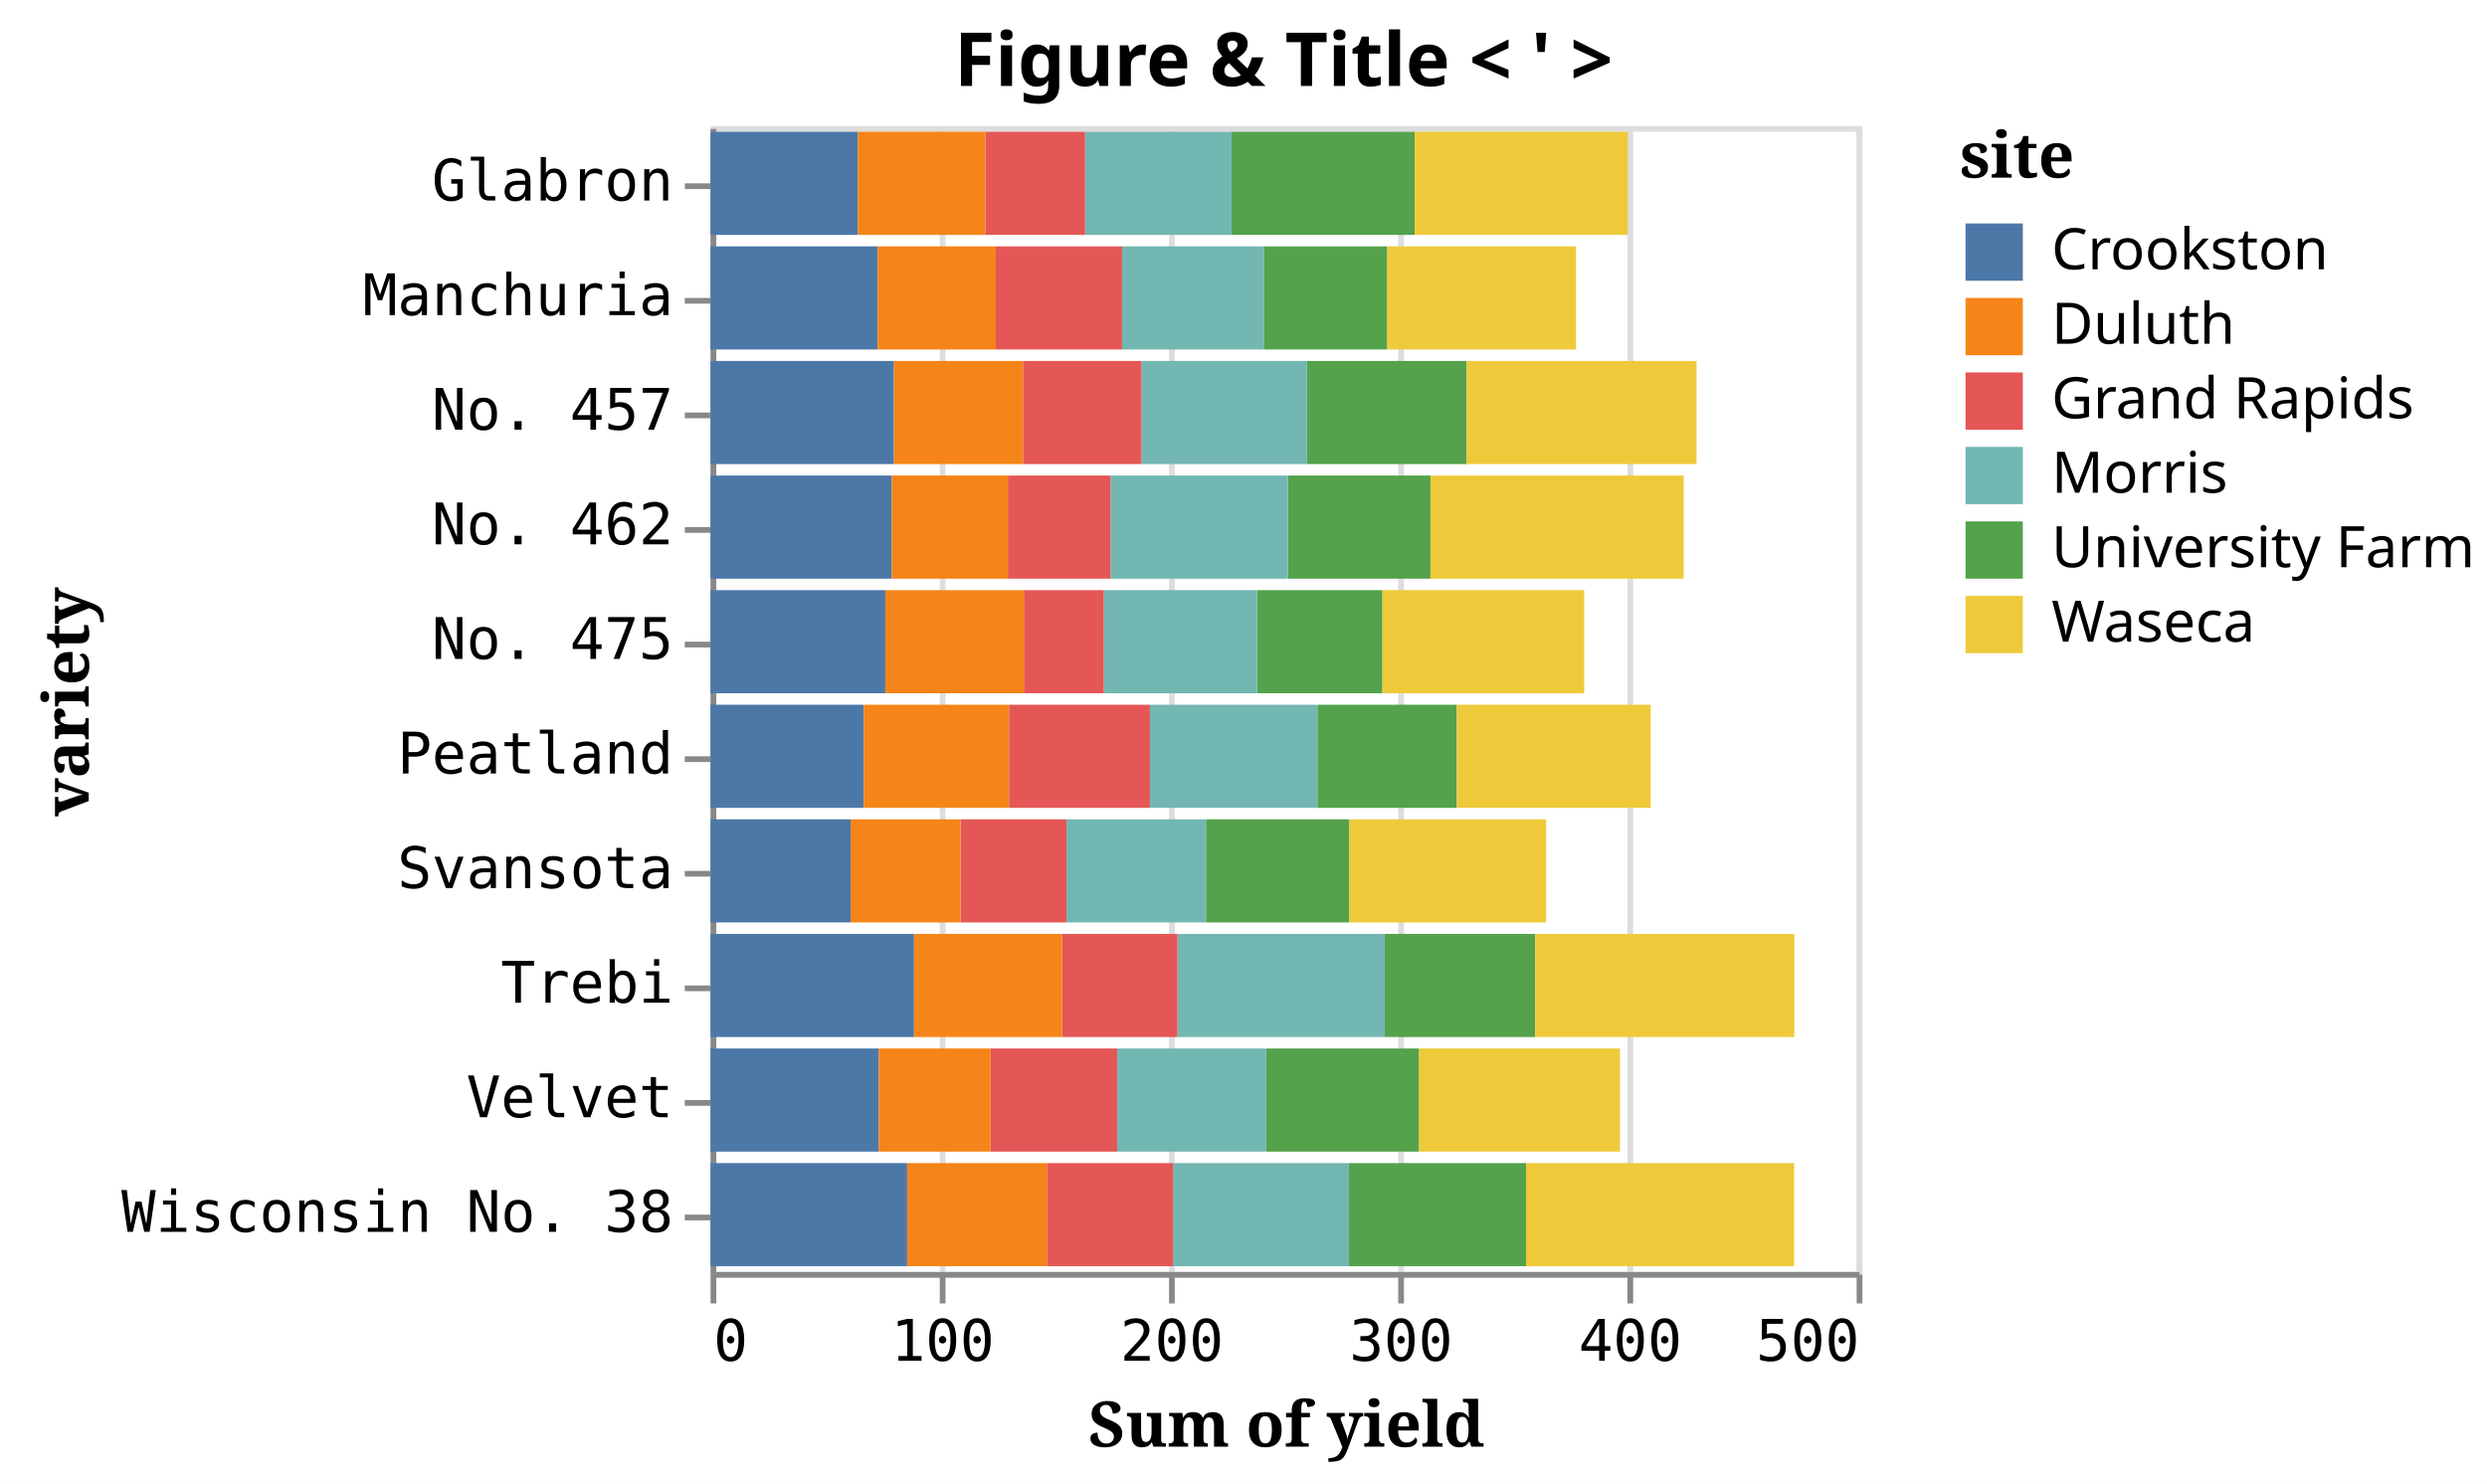
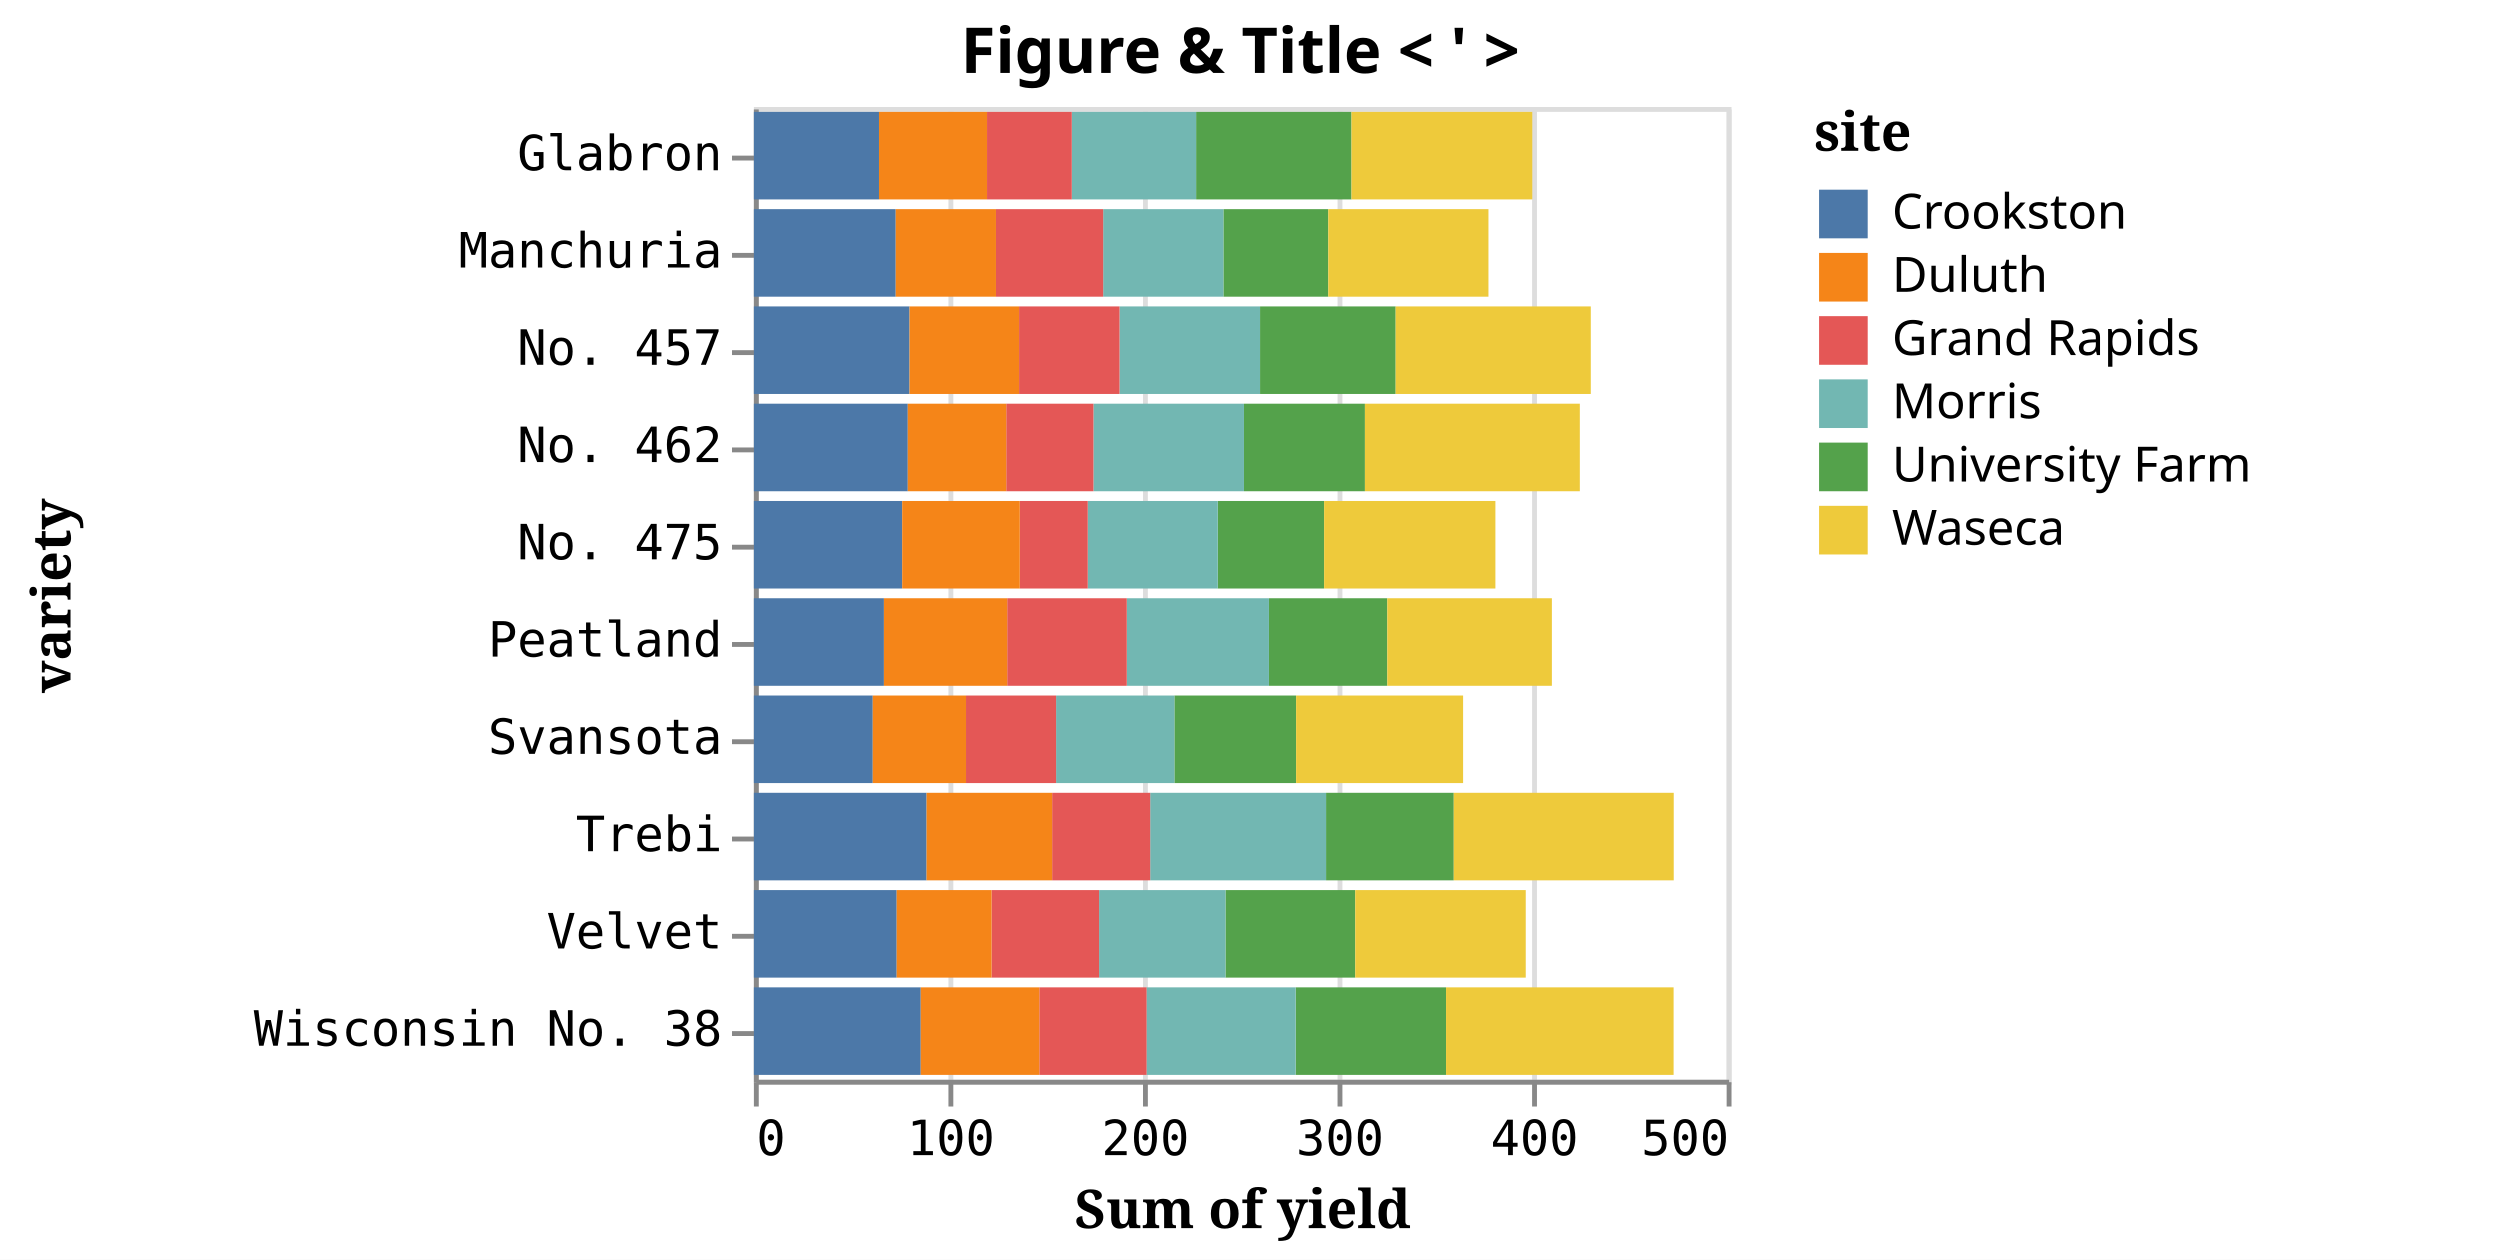
- <svg xmlns="http://www.w3.org/2000/svg" version="1.1" class="marks" width="434" height="259" viewBox="0 0 434 259">
-   <rect width="434" height="259" fill="white" />
-   <g fill="none" stroke-miterlimit="10" transform="translate(124,22)">
+ <svg xmlns="http://www.w3.org/2000/svg" version="1.1" class="marks" width="514" height="259" viewBox="0 0 514 259">
+   <rect width="514" height="259" fill="white" />
+   <g fill="none" stroke-miterlimit="10" transform="translate(155,22)">
    <g class="mark-group role-frame root" role="graphics-object" aria-roledescription="group mark container">
      <g transform="translate(0,0)">
        <path class="background" aria-hidden="true" d="M0.5,0.5h200v200h-200Z" stroke="#ddd" />
        <g>
          <g class="mark-group role-axis" aria-hidden="true">
            <g transform="translate(0.5,200.5)">
              <path class="background" aria-hidden="true" d="M0,0h0v0h0Z" pointer-events="none" />
              <g>
                <g class="mark-rule role-axis-grid" pointer-events="none">
                  <line transform="translate(0,0)" x2="0" y2="-200" stroke="#ddd" stroke-width="1" opacity="1" />
                  <line transform="translate(40,0)" x2="0" y2="-200" stroke="#ddd" stroke-width="1" opacity="1" />
                  <line transform="translate(80,0)" x2="0" y2="-200" stroke="#ddd" stroke-width="1" opacity="1" />
                  <line transform="translate(120,0)" x2="0" y2="-200" stroke="#ddd" stroke-width="1" opacity="1" />
                  <line transform="translate(160,0)" x2="0" y2="-200" stroke="#ddd" stroke-width="1" opacity="1" />
                  <line transform="translate(200,0)" x2="0" y2="-200" stroke="#ddd" stroke-width="1" opacity="1" />
                </g>
              </g>
              <path class="foreground" aria-hidden="true" d="" pointer-events="none" display="none" />
            </g>
          </g>
          <g class="mark-group role-axis" role="graphics-symbol" aria-roledescription="axis" aria-label="X-axis titled 'Sum of yield' for a linear scale with values from 0 to 500">
            <g transform="translate(0.5,200.5)">
              <path class="background" aria-hidden="true" d="M0,0h0v0h0Z" pointer-events="none" />
              <g>
                <g class="mark-rule role-axis-tick" pointer-events="none">
                  <line transform="translate(0,0)" x2="0" y2="5" stroke="#888" stroke-width="1" opacity="1" />
                  <line transform="translate(40,0)" x2="0" y2="5" stroke="#888" stroke-width="1" opacity="1" />
                  <line transform="translate(80,0)" x2="0" y2="5" stroke="#888" stroke-width="1" opacity="1" />
                  <line transform="translate(120,0)" x2="0" y2="5" stroke="#888" stroke-width="1" opacity="1" />
                  <line transform="translate(160,0)" x2="0" y2="5" stroke="#888" stroke-width="1" opacity="1" />
                  <line transform="translate(200,0)" x2="0" y2="5" stroke="#888" stroke-width="1" opacity="1" />
                </g>
                <g class="mark-text role-axis-label" pointer-events="none">
                  <text text-anchor="start" transform="translate(0,15)" font-family="monospace" font-size="10px" fill="#000" opacity="1">0</text>
                  <text text-anchor="middle" transform="translate(40,15)" font-family="monospace" font-size="10px" fill="#000" opacity="1">100</text>
                  <text text-anchor="middle" transform="translate(80,15)" font-family="monospace" font-size="10px" fill="#000" opacity="1">200</text>
                  <text text-anchor="middle" transform="translate(120,15)" font-family="monospace" font-size="10px" fill="#000" opacity="1">300</text>
                  <text text-anchor="middle" transform="translate(160,15)" font-family="monospace" font-size="10px" fill="#000" opacity="1">400</text>
                  <text text-anchor="end" transform="translate(200,15)" font-family="monospace" font-size="10px" fill="#000" opacity="1">500</text>
                </g>
                <g class="mark-rule role-axis-domain" pointer-events="none">
                  <line transform="translate(0,0)" x2="200" y2="0" stroke="#888" stroke-width="1" opacity="1" />
                </g>
                <g class="mark-text role-axis-title" pointer-events="none">
                  <text text-anchor="middle" transform="translate(100,30)" font-family="serif" font-size="11px" font-weight="bold" fill="#000" opacity="1">Sum of yield</text>
                </g>
              </g>
              <path class="foreground" aria-hidden="true" d="" pointer-events="none" display="none" />
            </g>
          </g>
          <g class="mark-group role-axis" role="graphics-symbol" aria-roledescription="axis" aria-label="Y-axis titled 'variety' for a discrete scale with 10 values: Glabron, Manchuria, No. 457, No. 462, No. 475, ending with Wisconsin No. 38">
            <g transform="translate(0.5,0.5)">
              <path class="background" aria-hidden="true" d="M0,0h0v0h0Z" pointer-events="none" />
              <g>
                <g class="mark-rule role-axis-tick" pointer-events="none">
                  <line transform="translate(0,10)" x2="-5" y2="0" stroke="#888" stroke-width="1" opacity="1" />
                  <line transform="translate(0,30)" x2="-5" y2="0" stroke="#888" stroke-width="1" opacity="1" />
                  <line transform="translate(0,50)" x2="-5" y2="0" stroke="#888" stroke-width="1" opacity="1" />
                  <line transform="translate(0,70)" x2="-5" y2="0" stroke="#888" stroke-width="1" opacity="1" />
                  <line transform="translate(0,90)" x2="-5" y2="0" stroke="#888" stroke-width="1" opacity="1" />
                  <line transform="translate(0,110)" x2="-5" y2="0" stroke="#888" stroke-width="1" opacity="1" />
                  <line transform="translate(0,130)" x2="-5" y2="0" stroke="#888" stroke-width="1" opacity="1" />
                  <line transform="translate(0,150)" x2="-5" y2="0" stroke="#888" stroke-width="1" opacity="1" />
                  <line transform="translate(0,170)" x2="-5" y2="0" stroke="#888" stroke-width="1" opacity="1" />
                  <line transform="translate(0,190)" x2="-5" y2="0" stroke="#888" stroke-width="1" opacity="1" />
                </g>
                <g class="mark-text role-axis-label" pointer-events="none">
                  <text text-anchor="end" transform="translate(-7,12.5)" font-family="monospace" font-size="10px" fill="#000" opacity="1">Glabron</text>
                  <text text-anchor="end" transform="translate(-7,32.5)" font-family="monospace" font-size="10px" fill="#000" opacity="1">Manchuria</text>
                  <text text-anchor="end" transform="translate(-7,52.5)" font-family="monospace" font-size="10px" fill="#000" opacity="1">No. 457</text>
                  <text text-anchor="end" transform="translate(-7,72.5)" font-family="monospace" font-size="10px" fill="#000" opacity="1">No. 462</text>
                  <text text-anchor="end" transform="translate(-7,92.5)" font-family="monospace" font-size="10px" fill="#000" opacity="1">No. 475</text>
                  <text text-anchor="end" transform="translate(-7,112.5)" font-family="monospace" font-size="10px" fill="#000" opacity="1">Peatland</text>
                  <text text-anchor="end" transform="translate(-7,132.5)" font-family="monospace" font-size="10px" fill="#000" opacity="1">Svansota</text>
                  <text text-anchor="end" transform="translate(-7,152.5)" font-family="monospace" font-size="10px" fill="#000" opacity="1">Trebi</text>
                  <text text-anchor="end" transform="translate(-7,172.5)" font-family="monospace" font-size="10px" fill="#000" opacity="1">Velvet</text>
                  <text text-anchor="end" transform="translate(-7,192.5)" font-family="monospace" font-size="10px" fill="#000" opacity="1">Wisconsin No. 38</text>
                </g>
                <g class="mark-rule role-axis-domain" pointer-events="none">
                  <line transform="translate(0,0)" x2="0" y2="200" stroke="#888" stroke-width="1" opacity="1" />
                </g>
                <g class="mark-text role-axis-title" pointer-events="none">
-                   <text text-anchor="middle" transform="translate(-107.0156,100) rotate(-90) translate(0,-2)" font-family="serif" font-size="11px" font-weight="bold" fill="#000" opacity="1">variety</text>
+                   <text text-anchor="middle" transform="translate(-139,100) rotate(-90) translate(0,-2)" font-family="serif" font-size="11px" font-weight="bold" fill="#000" opacity="1">variety</text>
                </g>
              </g>
              <path class="foreground" aria-hidden="true" d="" pointer-events="none" display="none" />
            </g>
          </g>
          <g class="mark-rect role-mark marks" role="graphics-object" aria-roledescription="rect mark container">
            <path aria-label="Sum of yield: 53.9; variety: Manchuria; site: University Farm" role="graphics-symbol" aria-roledescription="bar" d="M96.533,21h21.56v18h-21.56Z" fill="#54a24b" />
            <path aria-label="Sum of yield: 82.33334; variety: Manchuria; site: Waseca" role="graphics-symbol" aria-roledescription="bar" d="M118.093,21h32.933v18h-32.933Z" fill="#eeca3b" />
            <path aria-label="Sum of yield: 61.8; variety: Manchuria; site: Morris" role="graphics-symbol" aria-roledescription="bar" d="M71.813,21h24.72v18h-24.72Z" fill="#72b7b2" />
            <path aria-label="Sum of yield: 72.9; variety: Manchuria; site: Crookston" role="graphics-symbol" aria-roledescription="bar" d="M0,21h29.16v18h-29.16Z" fill="#4c78a8" />
            <path aria-label="Sum of yield: 55.1; variety: Manchuria; site: Grand Rapids" role="graphics-symbol" aria-roledescription="bar" d="M49.773,21h22.04v18h-22.04Z" fill="#e45756" />
            <path aria-label="Sum of yield: 51.53334; variety: Manchuria; site: Duluth" role="graphics-symbol" aria-roledescription="bar" d="M29.16,21h20.613v18h-20.613Z" fill="#f58518" />
            <path aria-label="Sum of yield: 79.86666; variety: Glabron; site: University Farm" role="graphics-symbol" aria-roledescription="bar" d="M90.92,1h31.947v18h-31.947Z" fill="#54a24b" />
            <path aria-label="Sum of yield: 92.93333; variety: Glabron; site: Waseca" role="graphics-symbol" aria-roledescription="bar" d="M122.867,1h37.173v18h-37.173Z" fill="#eeca3b" />
            <path aria-label="Sum of yield: 63.9; variety: Glabron; site: Morris" role="graphics-symbol" aria-roledescription="bar" d="M65.36,1h25.56v18h-25.56Z" fill="#72b7b2" />
            <path aria-label="Sum of yield: 64.3; variety: Glabron; site: Crookston" role="graphics-symbol" aria-roledescription="bar" d="M0,1h25.72v18h-25.72Z" fill="#4c78a8" />
            <path aria-label="Sum of yield: 43.56666; variety: Glabron; site: Grand Rapids" role="graphics-symbol" aria-roledescription="bar" d="M47.933,1h17.427v18h-17.427Z" fill="#e45756" />
            <path aria-label="Sum of yield: 55.53334; variety: Glabron; site: Duluth" role="graphics-symbol" aria-roledescription="bar" d="M25.72,1h22.213v18h-22.213Z" fill="#f58518" />
            <path aria-label="Sum of yield: 62.56667; variety: Svansota; site: University Farm" role="graphics-symbol" aria-roledescription="bar" d="M86.453,121h25.027v18h-25.027Z" fill="#54a24b" />
            <path aria-label="Sum of yield: 85.83333; variety: Svansota; site: Waseca" role="graphics-symbol" aria-roledescription="bar" d="M111.48,121h34.333v18h-34.333Z" fill="#eeca3b" />
            <path aria-label="Sum of yield: 60.8; variety: Svansota; site: Morris" role="graphics-symbol" aria-roledescription="bar" d="M62.133,121h24.32v18h-24.32Z" fill="#72b7b2" />
            <path aria-label="Sum of yield: 61.1; variety: Svansota; site: Crookston" role="graphics-symbol" aria-roledescription="bar" d="M0,121h24.44v18h-24.44Z" fill="#4c78a8" />
            <path aria-label="Sum of yield: 46.3; variety: Svansota; site: Grand Rapids" role="graphics-symbol" aria-roledescription="bar" d="M43.613,121h18.52v18h-18.52Z" fill="#e45756" />
            <path aria-label="Sum of yield: 47.93333; variety: Svansota; site: Duluth" role="graphics-symbol" aria-roledescription="bar" d="M24.44,121h19.173v18h-19.173Z" fill="#f58518" />
            <path aria-label="Sum of yield: 66.7; variety: Velvet; site: University Farm" role="graphics-symbol" aria-roledescription="bar" d="M96.96,161h26.68v18h-26.68Z" fill="#54a24b" />
            <path aria-label="Sum of yield: 87.63333; variety: Velvet; site: Waseca" role="graphics-symbol" aria-roledescription="bar" d="M123.64,161h35.053v18h-35.053Z" fill="#eeca3b" />
            <path aria-label="Sum of yield: 64.96666; variety: Velvet; site: Morris" role="graphics-symbol" aria-roledescription="bar" d="M70.973,161h25.987v18h-25.987Z" fill="#72b7b2" />
            <path aria-label="Sum of yield: 73.39999; variety: Velvet; site: Crookston" role="graphics-symbol" aria-roledescription="bar" d="M0,161h29.36v18h-29.36Z" fill="#4c78a8" />
            <path aria-label="Sum of yield: 55.26666; variety: Velvet; site: Grand Rapids" role="graphics-symbol" aria-roledescription="bar" d="M48.867,161h22.107v18h-22.107Z" fill="#e45756" />
            <path aria-label="Sum of yield: 48.76667; variety: Velvet; site: Duluth" role="graphics-symbol" aria-roledescription="bar" d="M29.36,161h19.507v18h-19.507Z" fill="#f58518" />
            <path aria-label="Sum of yield: 65.63333; variety: Trebi; site: University Farm" role="graphics-symbol" aria-roledescription="bar" d="M117.64,141h26.253v18h-26.253Z" fill="#54a24b" />
            <path aria-label="Sum of yield: 113.0666; variety: Trebi; site: Waseca" role="graphics-symbol" aria-roledescription="bar" d="M143.893,141h45.227v18h-45.227Z" fill="#eeca3b" />
            <path aria-label="Sum of yield: 90.4; variety: Trebi; site: Morris" role="graphics-symbol" aria-roledescription="bar" d="M81.48,141h36.16v18h-36.16Z" fill="#72b7b2" />
            <path aria-label="Sum of yield: 88.76666; variety: Trebi; site: Crookston" role="graphics-symbol" aria-roledescription="bar" d="M0,141h35.507v18h-35.507Z" fill="#4c78a8" />
            <path aria-label="Sum of yield: 50.4; variety: Trebi; site: Grand Rapids" role="graphics-symbol" aria-roledescription="bar" d="M61.32,141h20.16v18h-20.16Z" fill="#e45756" />
            <path aria-label="Sum of yield: 64.53333; variety: Trebi; site: Duluth" role="graphics-symbol" aria-roledescription="bar" d="M35.507,141h25.813v18h-25.813Z" fill="#f58518" />
            <path aria-label="Sum of yield: 69.70001; variety: No. 457; site: University Farm" role="graphics-symbol" aria-roledescription="bar" d="M104.067,41h27.88v18h-27.88Z" fill="#54a24b" />
            <path aria-label="Sum of yield: 100.3; variety: No. 457; site: Waseca" role="graphics-symbol" aria-roledescription="bar" d="M131.947,41h40.12v18h-40.12Z" fill="#eeca3b" />
            <path aria-label="Sum of yield: 72.23334; variety: No. 457; site: Morris" role="graphics-symbol" aria-roledescription="bar" d="M75.173,41h28.893v18h-28.893Z" fill="#72b7b2" />
            <path aria-label="Sum of yield: 80; variety: No. 457; site: Crookston" role="graphics-symbol" aria-roledescription="bar" d="M0,41h32v18h-32Z" fill="#4c78a8" />
            <path aria-label="Sum of yield: 51.63334; variety: No. 457; site: Grand Rapids" role="graphics-symbol" aria-roledescription="bar" d="M54.52,41h20.653v18h-20.653Z" fill="#e45756" />
            <path aria-label="Sum of yield: 56.3; variety: No. 457; site: Duluth" role="graphics-symbol" aria-roledescription="bar" d="M32,41h22.52v18h-22.52Z" fill="#f58518" />
            <path aria-label="Sum of yield: 62.16667; variety: No. 462; site: University Farm" role="graphics-symbol" aria-roledescription="bar" d="M100.76,61h24.867v18h-24.867Z" fill="#54a24b" />
            <path aria-label="Sum of yield: 110.4667; variety: No. 462; site: Waseca" role="graphics-symbol" aria-roledescription="bar" d="M125.627,61h44.187v18h-44.187Z" fill="#eeca3b" />
            <path aria-label="Sum of yield: 77.36667; variety: No. 462; site: Morris" role="graphics-symbol" aria-roledescription="bar" d="M69.813,61h30.947v18h-30.947Z" fill="#72b7b2" />
            <path aria-label="Sum of yield: 79.09999; variety: No. 462; site: Crookston" role="graphics-symbol" aria-roledescription="bar" d="M0,61h31.64v18h-31.64Z" fill="#4c78a8" />
            <path aria-label="Sum of yield: 44.83334; variety: No. 462; site: Grand Rapids" role="graphics-symbol" aria-roledescription="bar" d="M51.88,61h17.933v18h-17.933Z" fill="#e45756" />
            <path aria-label="Sum of yield: 50.6; variety: No. 462; site: Duluth" role="graphics-symbol" aria-roledescription="bar" d="M31.64,61h20.24v18h-20.24Z" fill="#f58518" />
            <path aria-label="Sum of yield: 60.83334; variety: Peatland; site: University Farm" role="graphics-symbol" aria-roledescription="bar" d="M105.893,101h24.333v18h-24.333Z" fill="#54a24b" />
            <path aria-label="Sum of yield: 84.59999; variety: Peatland; site: Waseca" role="graphics-symbol" aria-roledescription="bar" d="M130.227,101h33.84v18h-33.84Z" fill="#eeca3b" />
            <path aria-label="Sum of yield: 73.06667; variety: Peatland; site: Morris" role="graphics-symbol" aria-roledescription="bar" d="M76.667,101h29.227v18h-29.227Z" fill="#72b7b2" />
            <path aria-label="Sum of yield: 66.83333; variety: Peatland; site: Crookston" role="graphics-symbol" aria-roledescription="bar" d="M0,101h26.733v18h-26.733Z" fill="#4c78a8" />
            <path aria-label="Sum of yield: 61.46667; variety: Peatland; site: Grand Rapids" role="graphics-symbol" aria-roledescription="bar" d="M52.08,101h24.587v18h-24.587Z" fill="#e45756" />
            <path aria-label="Sum of yield: 63.36667; variety: Peatland; site: Duluth" role="graphics-symbol" aria-roledescription="bar" d="M26.733,101h25.347v18h-25.347Z" fill="#f58518" />
            <path aria-label="Sum of yield: 54.66667; variety: No. 475; site: University Farm" role="graphics-symbol" aria-roledescription="bar" d="M95.373,81h21.867v18h-21.867Z" fill="#54a24b" />
            <path aria-label="Sum of yield: 88.03334; variety: No. 475; site: Waseca" role="graphics-symbol" aria-roledescription="bar" d="M117.24,81h35.213v18h-35.213Z" fill="#eeca3b" />
            <path aria-label="Sum of yield: 66.83333; variety: No. 475; site: Morris" role="graphics-symbol" aria-roledescription="bar" d="M68.64,81h26.733v18h-26.733Z" fill="#72b7b2" />
            <path aria-label="Sum of yield: 76.23333; variety: No. 475; site: Crookston" role="graphics-symbol" aria-roledescription="bar" d="M0,81h30.493v18h-30.493Z" fill="#4c78a8" />
            <path aria-label="Sum of yield: 34.93333; variety: No. 475; site: Grand Rapids" role="graphics-symbol" aria-roledescription="bar" d="M54.667,81h13.973v18h-13.973Z" fill="#e45756" />
            <path aria-label="Sum of yield: 60.43333; variety: No. 475; site: Duluth" role="graphics-symbol" aria-roledescription="bar" d="M30.493,81h24.173v18h-24.173Z" fill="#f58518" />
            <path aria-label="Sum of yield: 77.3; variety: Wisconsin No. 38; site: University Farm" role="graphics-symbol" aria-roledescription="bar" d="M111.387,181h30.92v18h-30.92Z" fill="#54a24b" />
            <path aria-label="Sum of yield: 116.96667; variety: Wisconsin No. 38; site: Waseca" role="graphics-symbol" aria-roledescription="bar" d="M142.307,181h46.787v18h-46.787Z" fill="#eeca3b" />
            <path aria-label="Sum of yield: 76.63334; variety: Wisconsin No. 38; site: Morris" role="graphics-symbol" aria-roledescription="bar" d="M80.733,181h30.653v18h-30.653Z" fill="#72b7b2" />
            <path aria-label="Sum of yield: 85.76667; variety: Wisconsin No. 38; site: Crookston" role="graphics-symbol" aria-roledescription="bar" d="M0,181h34.307v18h-34.307Z" fill="#4c78a8" />
            <path aria-label="Sum of yield: 55.13334; variety: Wisconsin No. 38; site: Grand Rapids" role="graphics-symbol" aria-roledescription="bar" d="M58.68,181h22.053v18h-22.053Z" fill="#e45756" />
            <path aria-label="Sum of yield: 60.93333; variety: Wisconsin No. 38; site: Duluth" role="graphics-symbol" aria-roledescription="bar" d="M34.307,181h24.373v18h-24.373Z" fill="#f58518" />
          </g>
          <g class="mark-group role-legend" role="graphics-symbol" aria-roledescription="legend" aria-label="Symbol legend titled 'site' for fill color with 6 values: Crookston, Duluth, Grand Rapids, Morris, University Farm, Waseca">
            <g transform="translate(218,0)">
-               <path class="background" aria-hidden="true" d="M0,0h87v92h-87Z" pointer-events="none" />
+               <path class="background" aria-hidden="true" d="M0,0h136v92h-136Z" pointer-events="none" />
              <g>
                <g class="mark-group role-legend-entry">
                  <g transform="translate(0,16)">
                    <path class="background" aria-hidden="true" d="M0,0h0v0h0Z" pointer-events="none" />
                    <g>
                      <g class="mark-group role-scope" role="graphics-object" aria-roledescription="group mark container">
                        <g transform="translate(0,0)">
-                           <path class="background" aria-hidden="true" d="M0,0h86.005v11h-86.005Z" pointer-events="none" opacity="1" />
+                           <path class="background" aria-hidden="true" d="M0,0h136v11h-136Z" pointer-events="none" opacity="1" />
                          <g>
                            <g class="mark-symbol role-legend-symbol" pointer-events="none">
                              <path transform="translate(6,6)" d="M-5,-5h10v10h-10Z" fill="#4c78a8" stroke-width="1.5" opacity="1" />
                            </g>
                            <g class="mark-text role-legend-label" pointer-events="none">
                              <text text-anchor="start" transform="translate(16,9)" font-family="sans-serif" font-size="10px" fill="#000" opacity="1">Crookston</text>
                            </g>
                          </g>
                          <path class="foreground" aria-hidden="true" d="" pointer-events="none" display="none" />
                        </g>
                        <g transform="translate(0,13)">
-                           <path class="background" aria-hidden="true" d="M0,0h86.005v11h-86.005Z" pointer-events="none" opacity="1" />
+                           <path class="background" aria-hidden="true" d="M0,0h136v11h-136Z" pointer-events="none" opacity="1" />
                          <g>
                            <g class="mark-symbol role-legend-symbol" pointer-events="none">
                              <path transform="translate(6,6)" d="M-5,-5h10v10h-10Z" fill="#f58518" stroke-width="1.5" opacity="1" />
                            </g>
                            <g class="mark-text role-legend-label" pointer-events="none">
                              <text text-anchor="start" transform="translate(16,9)" font-family="sans-serif" font-size="10px" fill="#000" opacity="1">Duluth</text>
                            </g>
                          </g>
                          <path class="foreground" aria-hidden="true" d="" pointer-events="none" display="none" />
                        </g>
                        <g transform="translate(0,26)">
-                           <path class="background" aria-hidden="true" d="M0,0h86.005v11h-86.005Z" pointer-events="none" opacity="1" />
+                           <path class="background" aria-hidden="true" d="M0,0h136v11h-136Z" pointer-events="none" opacity="1" />
                          <g>
                            <g class="mark-symbol role-legend-symbol" pointer-events="none">
                              <path transform="translate(6,6)" d="M-5,-5h10v10h-10Z" fill="#e45756" stroke-width="1.5" opacity="1" />
                            </g>
                            <g class="mark-text role-legend-label" pointer-events="none">
                              <text text-anchor="start" transform="translate(16,9)" font-family="sans-serif" font-size="10px" fill="#000" opacity="1">Grand Rapids</text>
                            </g>
                          </g>
                          <path class="foreground" aria-hidden="true" d="" pointer-events="none" display="none" />
                        </g>
                        <g transform="translate(0,39)">
-                           <path class="background" aria-hidden="true" d="M0,0h86.005v11h-86.005Z" pointer-events="none" opacity="1" />
+                           <path class="background" aria-hidden="true" d="M0,0h136v11h-136Z" pointer-events="none" opacity="1" />
                          <g>
                            <g class="mark-symbol role-legend-symbol" pointer-events="none">
                              <path transform="translate(6,6)" d="M-5,-5h10v10h-10Z" fill="#72b7b2" stroke-width="1.5" opacity="1" />
                            </g>
                            <g class="mark-text role-legend-label" pointer-events="none">
                              <text text-anchor="start" transform="translate(16,9)" font-family="sans-serif" font-size="10px" fill="#000" opacity="1">Morris</text>
                            </g>
                          </g>
                          <path class="foreground" aria-hidden="true" d="" pointer-events="none" display="none" />
                        </g>
                        <g transform="translate(0,52)">
-                           <path class="background" aria-hidden="true" d="M0,0h86.005v11h-86.005Z" pointer-events="none" opacity="1" />
+                           <path class="background" aria-hidden="true" d="M0,0h136v11h-136Z" pointer-events="none" opacity="1" />
                          <g>
                            <g class="mark-symbol role-legend-symbol" pointer-events="none">
                              <path transform="translate(6,6)" d="M-5,-5h10v10h-10Z" fill="#54a24b" stroke-width="1.5" opacity="1" />
                            </g>
                            <g class="mark-text role-legend-label" pointer-events="none">
                              <text text-anchor="start" transform="translate(16,9)" font-family="sans-serif" font-size="10px" fill="#000" opacity="1">University Farm</text>
                            </g>
                          </g>
                          <path class="foreground" aria-hidden="true" d="" pointer-events="none" display="none" />
                        </g>
                        <g transform="translate(0,65)">
-                           <path class="background" aria-hidden="true" d="M0,0h86.005v11h-86.005Z" pointer-events="none" opacity="1" />
+                           <path class="background" aria-hidden="true" d="M0,0h136v11h-136Z" pointer-events="none" opacity="1" />
                          <g>
                            <g class="mark-symbol role-legend-symbol" pointer-events="none">
                              <path transform="translate(6,6)" d="M-5,-5h10v10h-10Z" fill="#eeca3b" stroke-width="1.5" opacity="1" />
                            </g>
                            <g class="mark-text role-legend-label" pointer-events="none">
                              <text text-anchor="start" transform="translate(16,9)" font-family="sans-serif" font-size="10px" fill="#000" opacity="1">Waseca</text>
                            </g>
                          </g>
                          <path class="foreground" aria-hidden="true" d="" pointer-events="none" display="none" />
                        </g>
                      </g>
                    </g>
                    <path class="foreground" aria-hidden="true" d="" pointer-events="none" display="none" />
                  </g>
                </g>
                <g class="mark-text role-legend-title" pointer-events="none">
                  <text text-anchor="start" transform="translate(0,9)" font-family="serif" font-size="11px" font-weight="bold" fill="#000" opacity="1">site</text>
                </g>
              </g>
              <path class="foreground" aria-hidden="true" d="" pointer-events="none" display="none" />
            </g>
          </g>
          <g class="mark-group role-title">
            <g transform="translate(100,-17)">
              <path class="background" aria-hidden="true" d="M0,0h0v0h0Z" pointer-events="none" />
              <g>
                <g class="mark-text role-title-text" role="graphics-symbol" aria-roledescription="title" aria-label="Title text 'Figure &amp; Title &lt; ' &gt;'" pointer-events="none">
                  <text text-anchor="middle" transform="translate(0,10)" font-family="Caveat" font-size="13px" font-weight="bold" fill="#000" opacity="1">Figure &amp; Title &lt; ' &gt;</text>
                </g>
              </g>
              <path class="foreground" aria-hidden="true" d="" pointer-events="none" display="none" />
            </g>
          </g>
        </g>
        <path class="foreground" aria-hidden="true" d="" display="none" />
      </g>
    </g>
  </g>
</svg>
